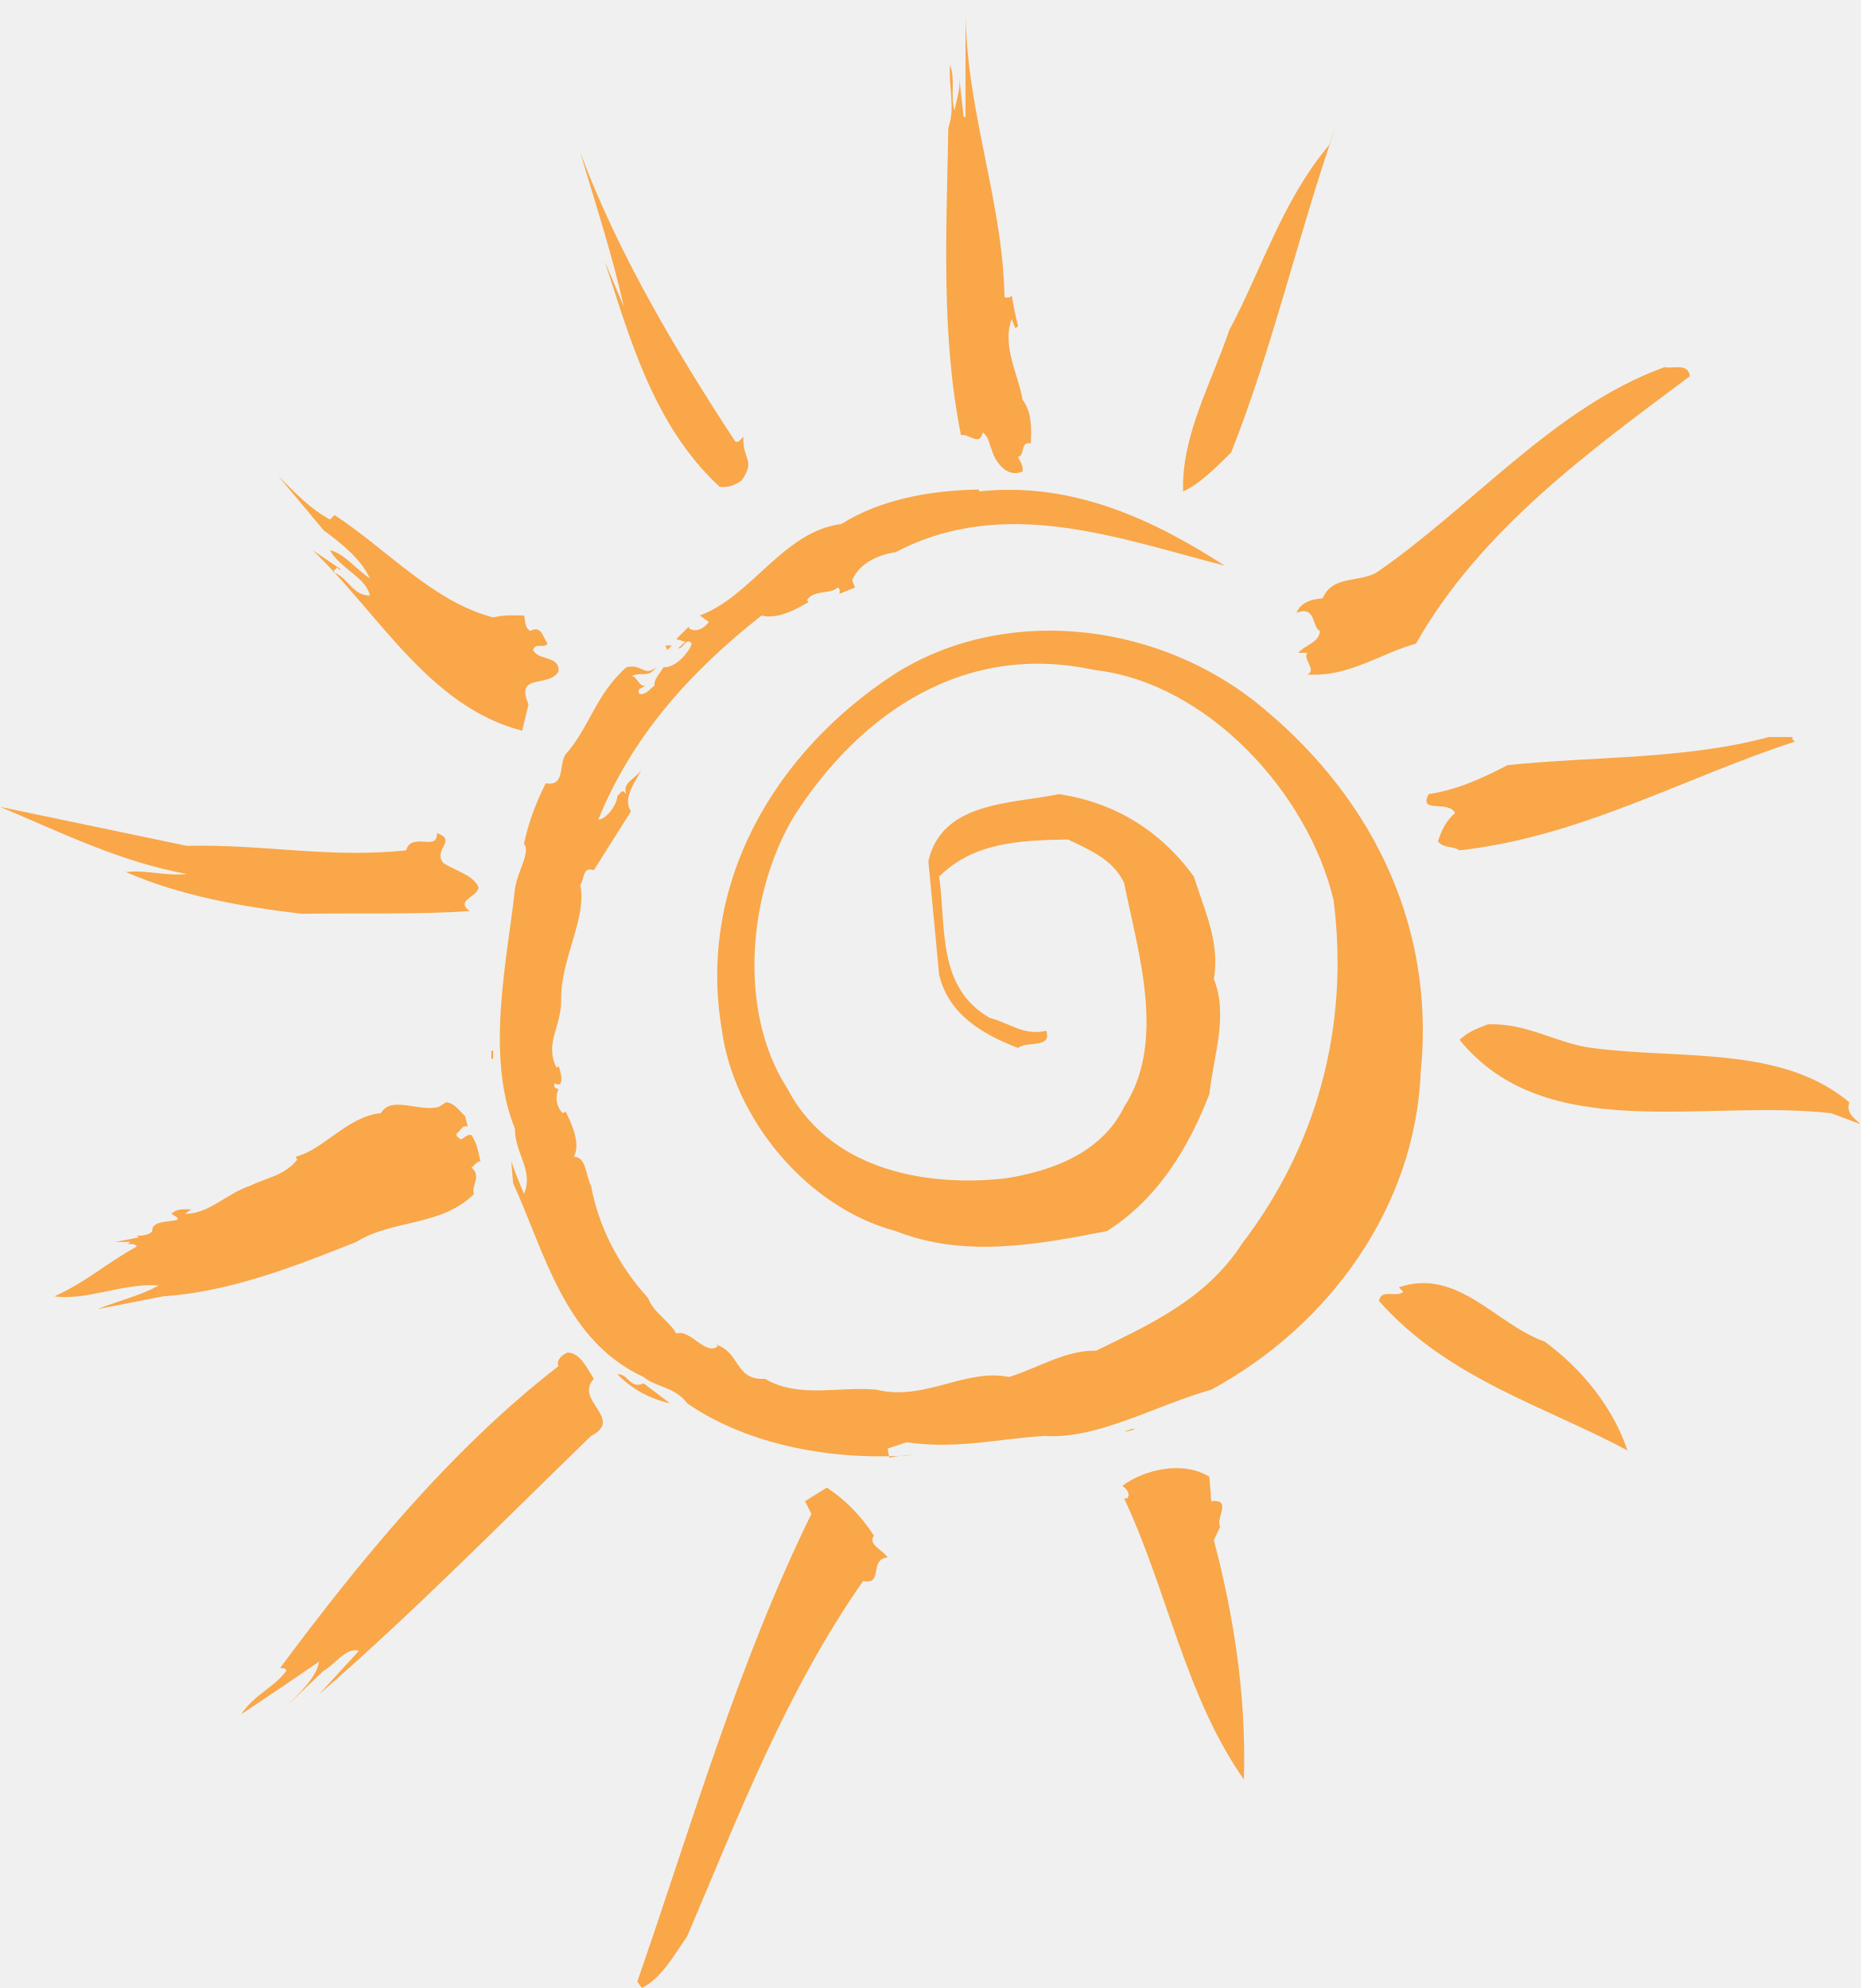
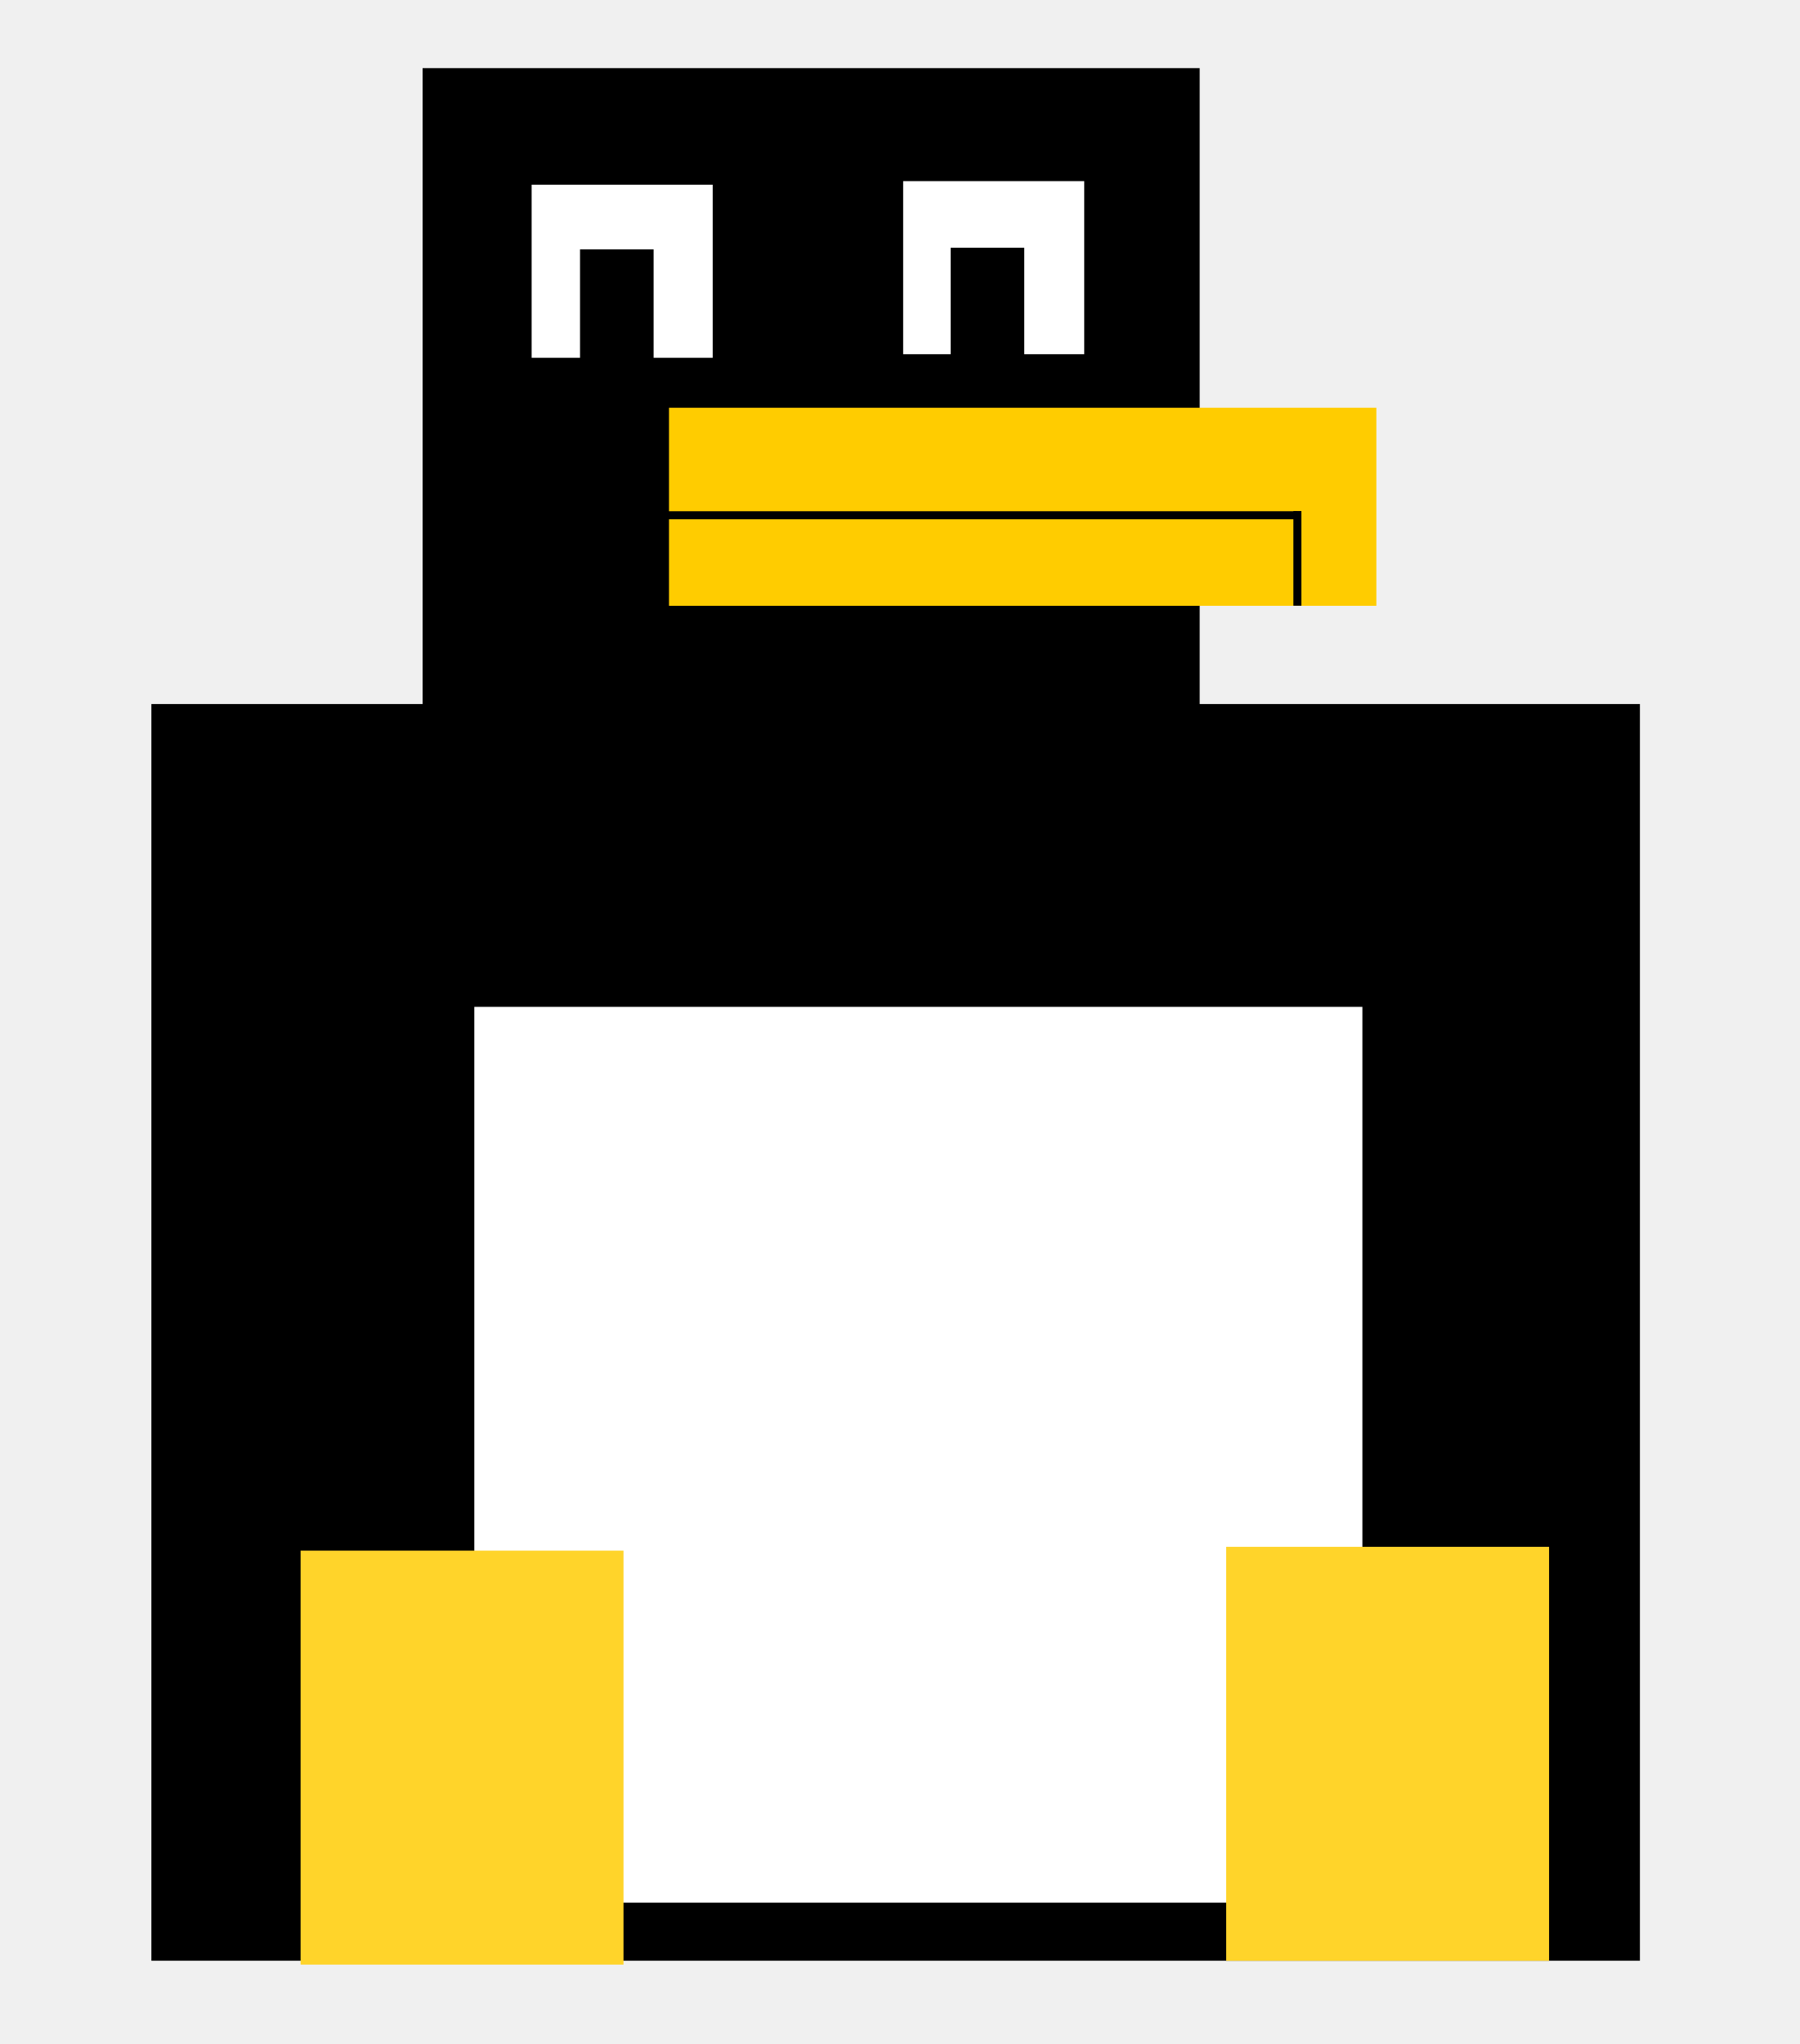
- <svg xmlns="http://www.w3.org/2000/svg" id="svg4562" xml:space="preserve" viewBox="0 0 309.18 330.42" version="1.0">
-   <g id="g4569" transform="matrix(1.25 0 0 -1.25 -2.8758 798.04)">
-     <path id="path4595" style="fill:#f9a749" d="m160.13 603.66h0.09-0.09" />
-     <g id="g5207" transform="matrix(2.3072 0 0 2.3072 -136.44 314.96)">
-       <path id="path4735" style="fill:#f9a749" d="m118.02 123.06c0.15 0 0.31-0.05 0.41 0.11 0.11-0.58 0.21-1.15 0.37-1.78l-0.16-0.1-0.21 0.52c-0.57-1.57 0.37-3.14 0.63-4.65 0.52-0.68 0.52-1.62 0.47-2.51-0.63 0.11-0.31-0.68-0.73-0.78 0.1-0.26 0.31-0.47 0.26-0.84-0.94-0.42-1.62 0.63-1.78 1.26-0.15 0.31-0.15 0.73-0.52 0.99-0.16-0.84-0.78-0.05-1.25-0.16-1.15 5.7-0.84 11.65-0.73 17.71 0.42 1.2 0 2.3 0.1 3.61 0.32-0.79 0-1.78 0.26-2.62 0.11 0.68 0.37 1.26 0.26 1.99l0.26-2.35h0.11v6.74c-0.11-6.06 2.14-11.34 2.25-17.14" />
-       <path id="path4761" style="fill:#f9a749" d="m115.93 131.06l-0.16 2.14 0.16-1.78v-0.36" />
-       <path id="path4763" style="fill:#f9a749" d="m131.08 114.13c-0.89-0.89-1.83-1.83-2.77-2.25-0.11 3.19 1.62 6.22 2.66 9.3 1.88 3.5 3.03 7.42 5.75 10.66l0.36 0.99c-2.14-6.16-3.6-12.64-6-18.7" />
-       <path id="path4765" style="fill:#f9a749" d="m102.5 114.76c0.21-0.11 0.31 0.15 0.47 0.26-0.05-1.36 0.73-1.31-0.1-2.51-0.37-0.26-0.74-0.42-1.26-0.37-3.864 3.56-5.222 8.73-6.633 13.01l1.097-2.61c-0.627 2.87-1.619 5.9-2.508 8.88 2.195-5.85 5.486-11.39 8.934-16.66" />
-       <path id="path4767" style="fill:#f9a749" d="m115.51 126.2l0.15-2.67-0.15 2.67" />
-       <path id="path4769" style="fill:#f9a749" d="m157.51 118.52c-5.59-4.18-12.07-8.83-15.78-15.41-2.09-0.58-3.86-1.94-6.27-1.78 0.58 0.26-0.26 0.84 0 1.25h-0.52c0.42 0.47 1.2 0.58 1.26 1.26-0.47 0.15-0.21 1.51-1.36 1.04 0.26 0.63 0.89 0.79 1.51 0.84 0.58 1.36 2.15 0.89 3.14 1.51 5.53 3.82 10.29 9.56 16.56 11.81 0.52-0.1 1.36 0.26 1.46-0.52" />
-       <path id="path4771" style="fill:#f9a749" d="m79.148 110.26l0.261 0.26c3.03-1.98 5.694-5.01 9.142-5.9 0.732 0.16 1.045 0.11 1.776 0.11 0.105-0.27 0-0.68 0.366-0.89 0.627 0.36 0.731-0.37 0.993-0.73-0.209-0.32-0.679 0.1-0.836-0.37 0.313-0.63 1.567-0.31 1.462-1.25-0.574-0.94-2.507-0.05-1.723-1.884l-0.366-1.515c-5.329 1.358-8.254 6.739-12.068 10.399l1.619-1.1c-0.104-0.05-0.156 0.05-0.209 0.11l-0.261-0.27c0.888-0.26 1.097-1.35 2.142-1.35-0.209 1.04-1.724 1.56-2.298 2.61 0.783-0.16 1.514-1.1 2.298-1.62-0.47 1.04-1.515 1.93-2.664 2.77l-2.612 3.13c1.045-1.04 1.828-1.88 2.978-2.51" />
-       <path id="path4773" style="fill:#f9a749" d="m116.55 111.88c5.38 0.58 10.03-1.62 14.16-4.28-6.11 1.57-12.69 4.07-18.96 0.78-1-0.15-2.09-0.62-2.51-1.62l0.16-0.42-0.89-0.36c0 0.16 0.05 0.31-0.11 0.36-0.42-0.41-1.36-0.1-1.77-0.73l0.1-0.1c-0.52-0.31-1.77-1.05-2.71-0.78-4.184-3.29-7.476-7.005-9.409-11.759 0.471 0 1.097 0.888 1.097 1.359 0.157 0.104 0.209 0.313 0.366 0.261l0.157-0.157c-0.314 0.731 0.731 0.94 0.888 1.515-0.157-0.575-1.202-1.672-0.627-2.508l-2.142-3.395c-0.679 0.261-0.522-0.575-0.784-0.836 0.418-1.829-1.097-4.232-1.097-6.53 0.052-1.672-0.992-2.56-0.261-4.023l0.104 0.104c0.105-0.156 0.418-1.358-0.208-0.992-0.157-0.314 0.261-0.314 0.208-0.366-0.208-0.418-0.104-1.045 0.262-1.358l0.156 0.104c0.314-0.679 0.889-1.828 0.471-2.612 0.731 0 0.679-1.097 0.992-1.672 0.418-2.298 1.568-4.597 3.292-6.478 0.261-0.783 1.201-1.306 1.619-2.037 0.836 0.261 1.676-1.306 2.406-0.732l-0.16 0.105c1.46-0.418 1.1-2.09 2.87-1.985 1.94-1.15 4.29-0.418 6.43-0.627 2.77-0.679 5.12 1.253 7.63 0.731 1.67 0.522 3.29 1.568 5.01 1.515 2.98 1.463 6.32 2.926 8.41 6.165 4.24 5.538 6.22 12.381 5.28 19.8-1.46 6.164-7.26 12.538-13.79 13.268-7.42 1.62-13.43-2.402-17.29-8.41-2.62-4.336-3.3-11.18-0.42-15.672 2.35-4.545 7.62-5.747 12.54-5.225 2.71 0.418 5.59 1.463 6.89 4.127 2.46 3.762 0.79 8.934 0 12.904-0.63 1.359-2.04 1.933-3.24 2.508-2.77-0.052-5.43-0.157-7.42-2.142 0.42-2.926-0.15-6.374 2.93-8.15 1.1-0.261 1.93-1.045 3.24-0.731 0.36-1.045-1.15-0.575-1.62-0.993-2.04 0.784-4.02 1.933-4.55 4.232l-0.62 6.53c0.78 3.448 4.75 3.291 7.52 3.866 3.19-0.47 5.85-2.09 7.78-4.754 0.58-1.881 1.52-3.761 1.15-5.903 0.84-2.09 0-4.336-0.26-6.635-1.15-2.978-2.92-6.008-5.9-7.889-4.02-0.783-8.2-1.567-12.17 0-5.12 1.358-9.35 6.478-10.03 11.65-1.41 8.464 3.13 15.986 9.92 20.427 6.2 3.96 14.76 3.11 20.69-1.463 6.63-5.224 10.55-12.747 9.67-21.471-0.32-7.732-5.23-14.576-12.07-18.285-3.19-0.888-6.53-2.873-9.62-2.665-2.66-0.157-5.01-0.783-7.94-0.365l-1.09-0.366 0.1-0.522c0.47 0.104 0.89 0.156 1.41 0.156-4.49-0.365-9.51 0.523-13.059 2.978-0.679 0.94-1.829 0.94-2.508 1.515-4.545 2.09-5.694 7.157-7.522 11.18l-0.105 1.254c0.209-0.627 0.47-1.254 0.731-1.881 0.575 1.359-0.522 2.299-0.522 3.762-1.724 4.231-0.418 9.874 0 13.792 0.105 0.94 0.94 2.194 0.522 2.612 0.262 1.253 0.68 2.351 1.254 3.5 1.149-0.209 0.731 1.097 1.149 1.672 1.359 1.515 1.725 3.447 3.501 5.017 0.94 0.21 0.992-0.58 1.724 0-0.523-0.68-0.784-0.21-1.463-0.52 0.313 0.1 0.47-0.68 0.836-0.53-0.105-0.15-0.523-0.15-0.366-0.47 0.314-0.15 0.627 0.26 0.888 0.47-0.052 0.32 0.261 0.63 0.523 1.05 0.731-0.05 1.515 0.94 1.619 1.36-0.313 0.41-0.47-0.32-0.783-0.27l0.417 0.37-0.522 0.16 0.732 0.73v-0.11c0.414-0.26 0.884 0 1.144 0.37l-0.52 0.37c2.98 1.09 4.81 4.85 8.15 5.27 2.25 1.41 5.07 1.94 7.94 1.99v-0.11" />
-       <path id="path4775" style="fill:#f9a749" d="m114.78 110.37c-0.53-0.16-0.94-0.68-1.62-0.47 0.47 0.31 1.09 0.31 1.62 0.47" />
-       <path id="path4777" style="fill:#f9a749" d="m112.01 110.26h0.52-0.52" />
-       <path id="path4779" style="fill:#f9a749" d="m101.25 103.73l-0.63-0.62 0.63 0.62" />
-       <path id="path4781" style="fill:#f9a749" d="m98.582 102.74l-0.105 0.26h0.366l-0.261-0.26" />
-       <path id="path4783" style="fill:#f9a749" d="m98.843 102.58l-0.627-0.47 0.627 0.47" />
-       <path id="path4785" style="fill:#f9a749" d="m96.231 100.96l-0.366-0.36 0.366 0.36" />
-       <path id="path4787" style="fill:#f9a749" d="m91.842 98.718l-0.156-0.627 0.156 0.627" />
-       <path id="path4789" style="fill:#f9a749" d="m163.41 97.725c0-0.156 0.06-0.209 0.16-0.261-6.43-2.09-12.33-5.485-19.33-6.269-0.36 0.261-0.94 0.105-1.25 0.522 0.21 0.575 0.42 1.15 0.99 1.62-0.36 0.784-2.14-0.052-1.52 1.097 1.68 0.261 3.14 0.94 4.55 1.672 5.01 0.522 10.19 0.313 15.05 1.619h1.35" />
-       <path id="path4791" style="fill:#f9a749" d="m70.893 91.456c4.441 0.105 8.202-0.731 12.643-0.261 0.313 1.097 1.828-0.104 1.776 0.993 1.202-0.418-0.261-0.941 0.366-1.724 0.731-0.47 1.724-0.679 2.037-1.411-0.104-0.575-1.358-0.731-0.522-1.358-2.873-0.209-6.74-0.105-9.665-0.157-3.552 0.418-7 1.045-10.135 2.403 1.097 0.157 2.403-0.261 3.5-0.104-3.813 0.679-7.261 2.403-10.762 3.866l10.762-2.247" />
-       <path id="path4793" style="fill:#f9a749" d="m94.35 93.703l-0.157-0.366 0.157 0.366" />
-       <path id="path4795" style="fill:#f9a749" d="m151.87 79.806c5.12-0.679 10.92 0.157 14.83-3.134-0.2-0.627 0.27-0.889 0.63-1.254l-1.67 0.627c-7.36 0.836-16.46-1.881-21.42 4.231 0.52 0.47 0.94 0.627 1.62 0.888 2.25 0.105 3.97-1.097 6.01-1.358" />
-       <path id="path4797" style="fill:#f9a749" d="m88.447 79.649h0.105v-0.47h-0.105v0.47z" />
-       <path id="path4799" style="fill:#f9a749" d="m85.835 76.672c0.47 0 0.835-0.575 1.097-0.784l0.156-0.627c-0.313 0.157-0.418-0.261-0.627-0.366-0.104-0.209 0.157-0.261 0.209-0.365 0.262 0.104 0.366 0.313 0.627 0.261 0.366-0.575 0.366-0.888 0.523-1.515-0.209 0-0.366-0.261-0.523-0.366 0.627-0.47-0.052-1.097 0.157-1.515-1.881-1.881-4.702-1.463-6.792-2.769-3.552-1.41-7.261-2.873-11.127-3.134l-3.761-0.732c1.149 0.471 2.507 0.784 3.5 1.359-2.038 0.157-4.127-0.888-6.008-0.627 1.776 0.784 3.03 1.933 4.754 2.873-0.105 0.209-0.366 0.105-0.523 0.157l0.157 0.104h-0.888l1.358 0.262-0.104 0.104c-0.052 0 0.679-0.052 0.888 0.261-0.105 0.888 2.403 0.314 1.097 0.993 0.314 0.313 0.732 0.261 1.15 0.261l-0.366-0.261c1.41 0 2.351 1.149 3.761 1.619 0.94 0.471 1.985 0.575 2.717 1.515l-0.105 0.157c1.568 0.366 3.03 2.351 4.911 2.508 0.627 1.045 2.194 0.052 3.344 0.365l0.418 0.262" />
-       <path id="path4801" style="fill:#f9a749" d="m91.215 74.634l0.105 0.157 0.261-0.418c-0.783-0.313-0.104-1.41-0.104-1.724-0.47 1.202-0.732 2.351-0.784 3.605 0.366-0.157-0.209-1.306 0.522-1.62" />
-       <path id="path4803" style="fill:#f9a749" d="m90.85 71.029c-0.157-0.104-0.157-0.261-0.157-0.418l-0.261 0.784 0.418-0.366" />
-       <path id="path4805" style="fill:#f9a749" d="m90.954 70.507l0.105-0.522-0.105 0.522" />
-       <path id="path4807" style="fill:#f9a749" d="m149.15 62.88c2.2-1.62 3.97-3.866 4.76-6.27-4.76 2.561-10.35 4.128-14.32 8.621 0.16 0.731 0.99 0.156 1.41 0.522l-0.26 0.261c3.4 1.15 5.59-2.142 8.41-3.134" />
-       <path id="path4809" style="fill:#f9a749" d="m94.35 60.738c-1.149-1.254 1.776-2.299-0.157-3.292-4.858-4.701-10.291-10.239-15.672-14.889l2.298 2.508c-0.783 0.209-1.41-0.836-2.037-1.149l-2.247-2.142c0.836 0.836 1.829 1.724 1.986 2.664-1.463-0.992-2.978-2.037-4.493-3.03 0.836 1.202 1.881 1.515 2.612 2.508-0.052 0.156-0.209 0.156-0.366 0.156 4.545 6.113 9.769 12.538 16.038 17.397-0.156 0.366 0.262 0.68 0.523 0.784 0.731 0 1.149-0.94 1.515-1.515" />
-       <path id="path4811" style="fill:#f9a749" d="m97.223 60.477l1.515-1.15c-1.149 0.261-2.142 0.784-3.03 1.672 0.627 0.052 0.732-0.888 1.515-0.522" />
-       <path id="path4813" style="fill:#f9a749" d="m125.54 57.864c-0.16-0.104-0.37-0.156-0.63-0.156 0.21 0.052 0.42 0.156 0.63 0.156" />
-       <path id="path4815" style="fill:#f9a749" d="m129.93 53.685c1.25 0.157 0.21-1.045 0.52-1.463l-0.37-0.784c1.15-4.336 1.88-9.037 1.73-13.791-3.4 4.858-4.39 10.866-6.9 16.195h0.16c0.26 0.261-0.05 0.574-0.26 0.731 1.25 0.941 3.5 1.463 5.01 0.523l0.11-1.411" />
-       <path id="path4817" style="fill:#f9a749" d="m110.49 51.7c-0.36-0.523 0.53-0.836 0.79-1.254-1.1-0.104-0.21-1.619-1.41-1.359-4.45-6.373-7.16-13.478-10.139-20.478-0.731-1.045-1.463-2.403-2.612-2.978l-0.261 0.366c3.134 9.037 5.802 18.336 10.032 26.957l-0.37 0.731 1.26 0.784c1.09-0.732 1.93-1.568 2.71-2.769" />
-     </g>
-   </g>
+ <svg xmlns="http://www.w3.org/2000/svg" id="svg3004" version="1.1" width="361" height="410">
+   <defs id="defs3008" />
+   <rect style="fill:#000000;fill-opacity:1;stroke:none" id="rect3100" width="298.642" height="252.074" x="30.37" y="141.222" />
+   <rect style="fill:#000000;fill-opacity:1;stroke:none" id="rect3078" width="155.901" height="131.352" x="84.784" y="13.667" />
+   <rect style="fill:#ffcc00;fill-opacity:1;stroke:none" id="rect3034" width="141.915" height="39.729" x="134.219" y="81.789" />
+   <rect style="fill:#ffffff;fill-opacity:1;stroke:none" id="rect3058" width="36.329" height="34.718" x="106.66" y="37.049" />
+   <rect style="fill:#000000;fill-opacity:1;stroke:none" id="rect3038" width="14.764" height="21.967" x="116.368" y="50.024" />
+   <rect style="fill:#ffffff;fill-opacity:1;stroke:none" id="rect3058-0" width="36.329" height="34.718" x="181.196" y="36.333" />
+   <rect style="fill:#000000;fill-opacity:1;stroke:none" id="rect3038-0" width="14.764" height="21.967" x="190.726" y="49.688" />
+   <rect style="fill:#ffffff;fill-opacity:1;stroke:none" id="rect3123" width="178.173" height="179.691" x="95.16" y="201.963" />
+   <rect style="fill:#ffd42a;fill-opacity:1;stroke:none" id="rect3080" width="64.783" height="83.037" x="60.309" y="311.036" />
+   <rect style="fill:#ffd42a;fill-opacity:1;stroke:none" id="rect3080-7" width="64.783" height="83.037" x="246.003" y="310.272" />
+   <rect style="fill:#000000;fill-opacity:1;stroke:none" id="rect3125" width="126.703" height="1.611" x="133.504" y="102.548" />
+   <rect style="fill:#000000;fill-opacity:1;stroke:none" id="rect3125-7" width="18.991" height="1.611" x="102.506" y="-261.096" transform="matrix(0,1,-1,0,0,0)" />
</svg>
